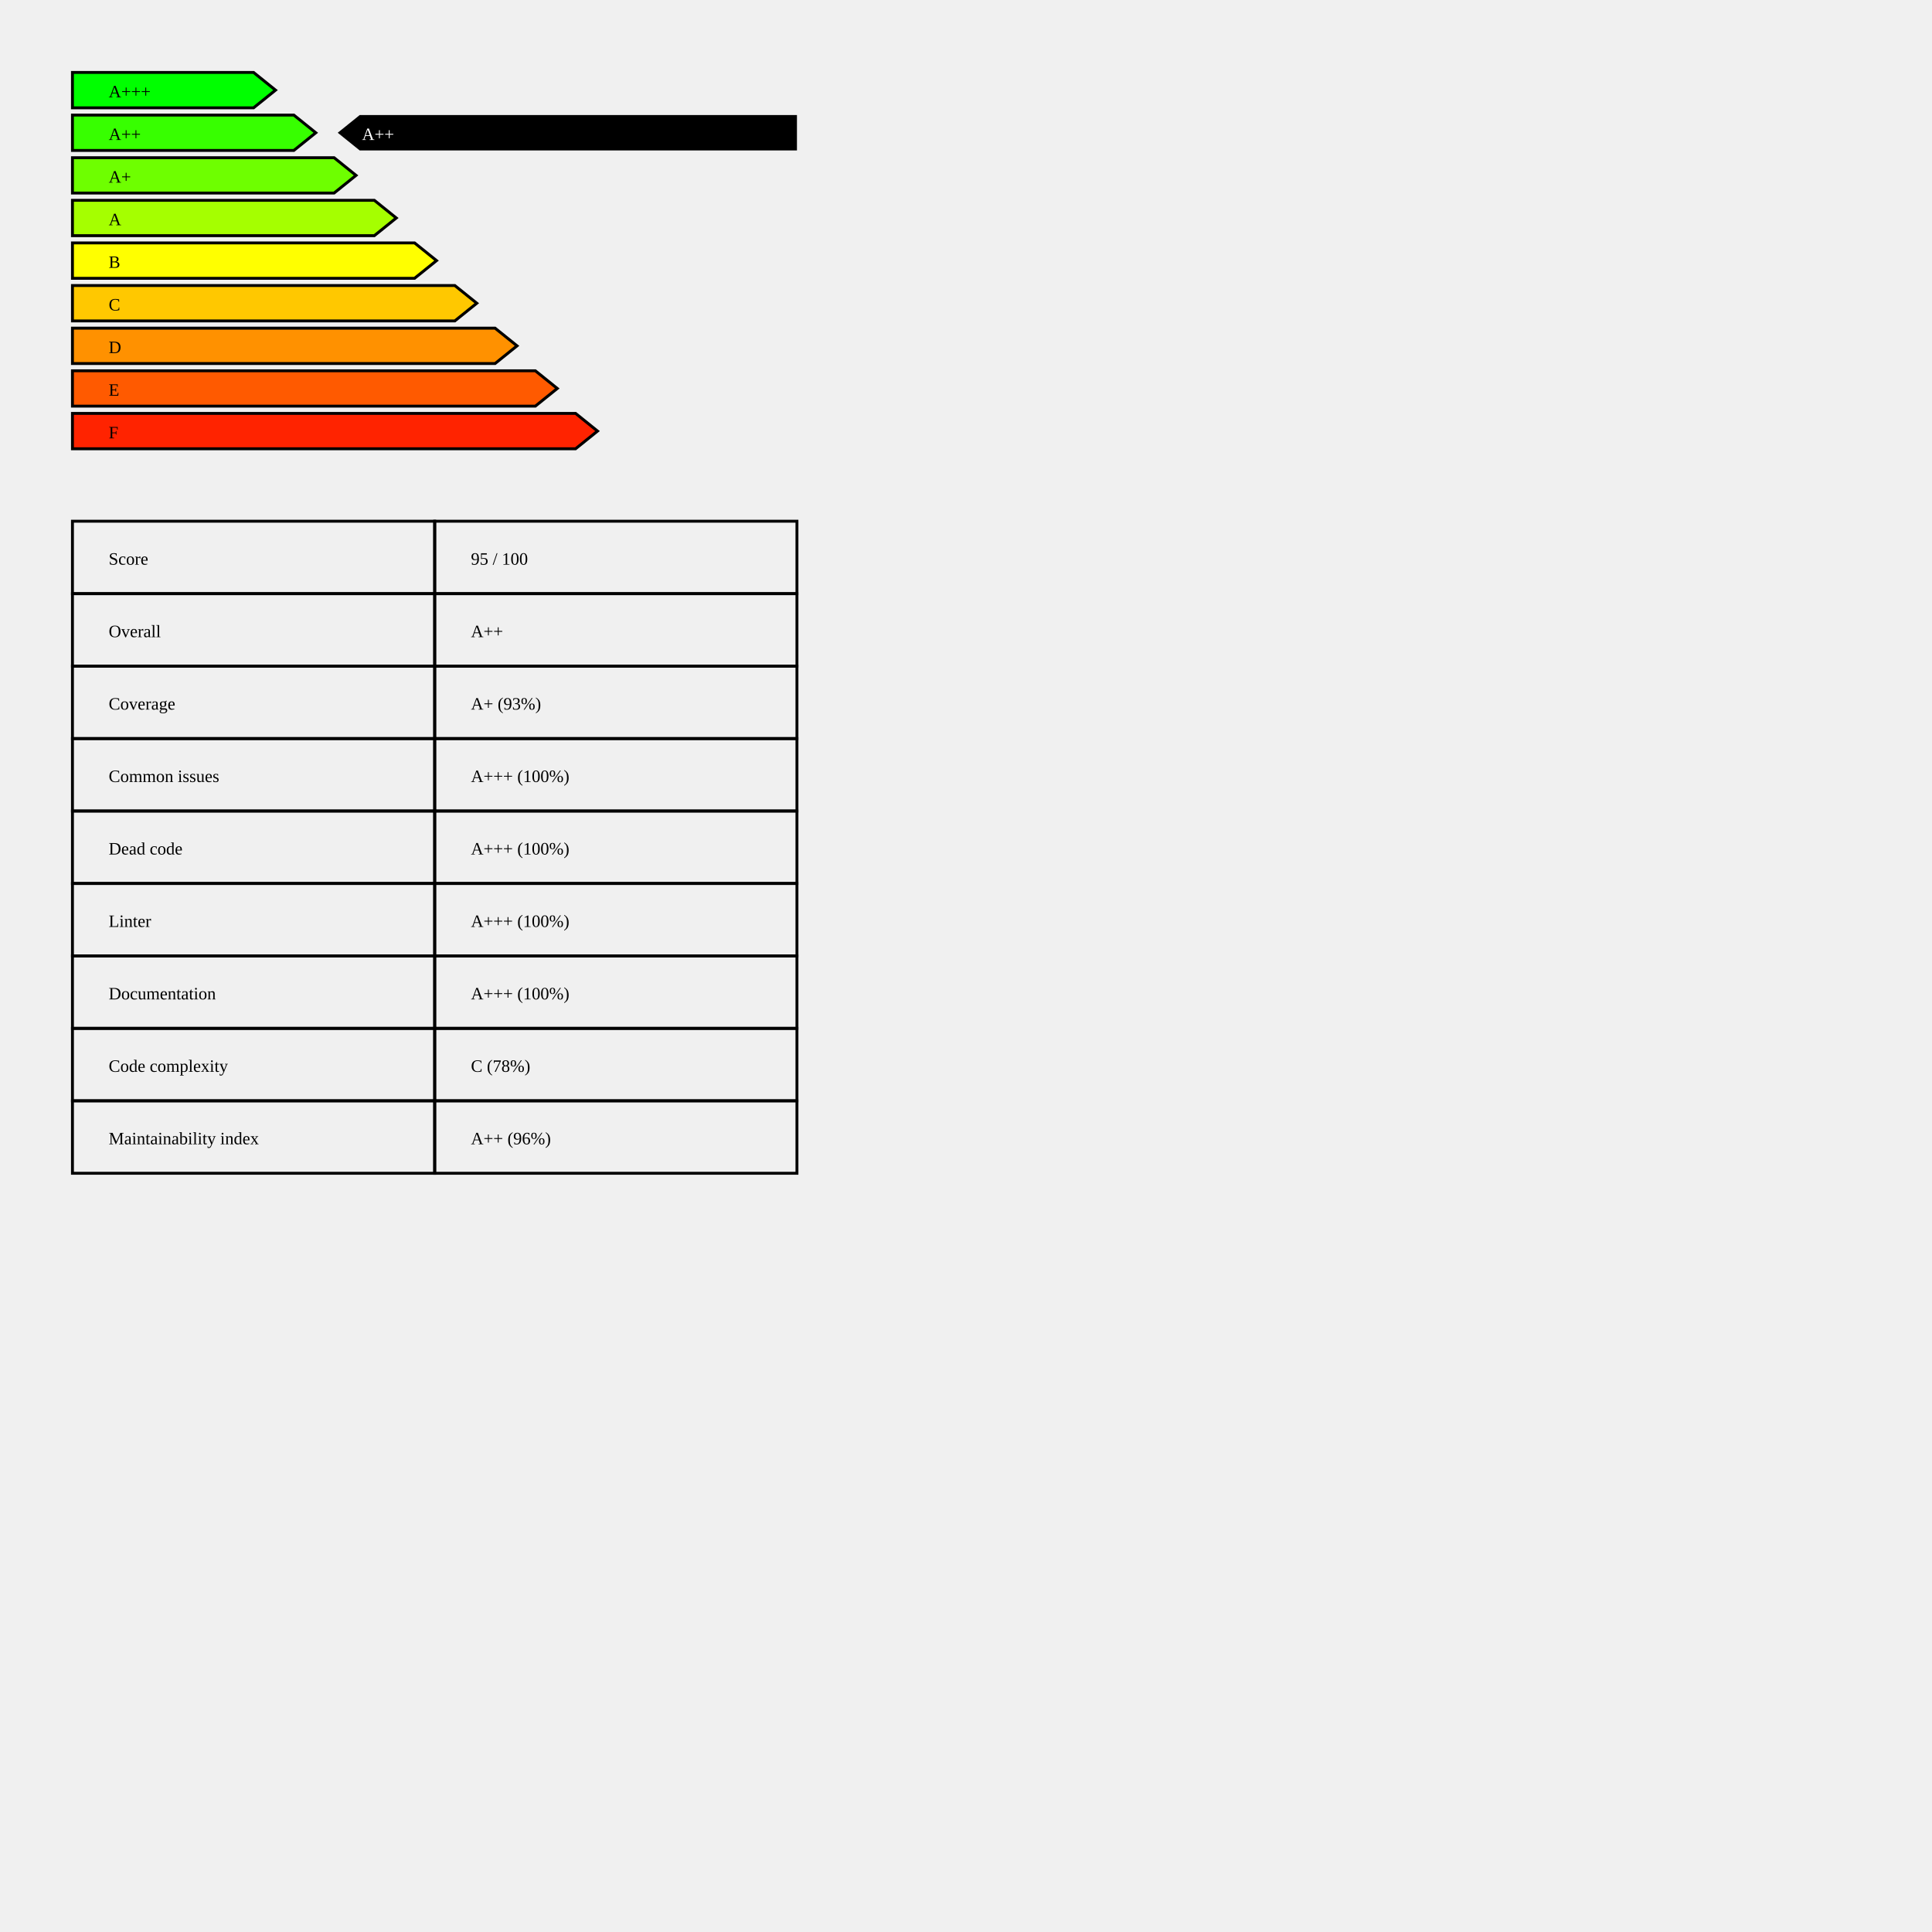
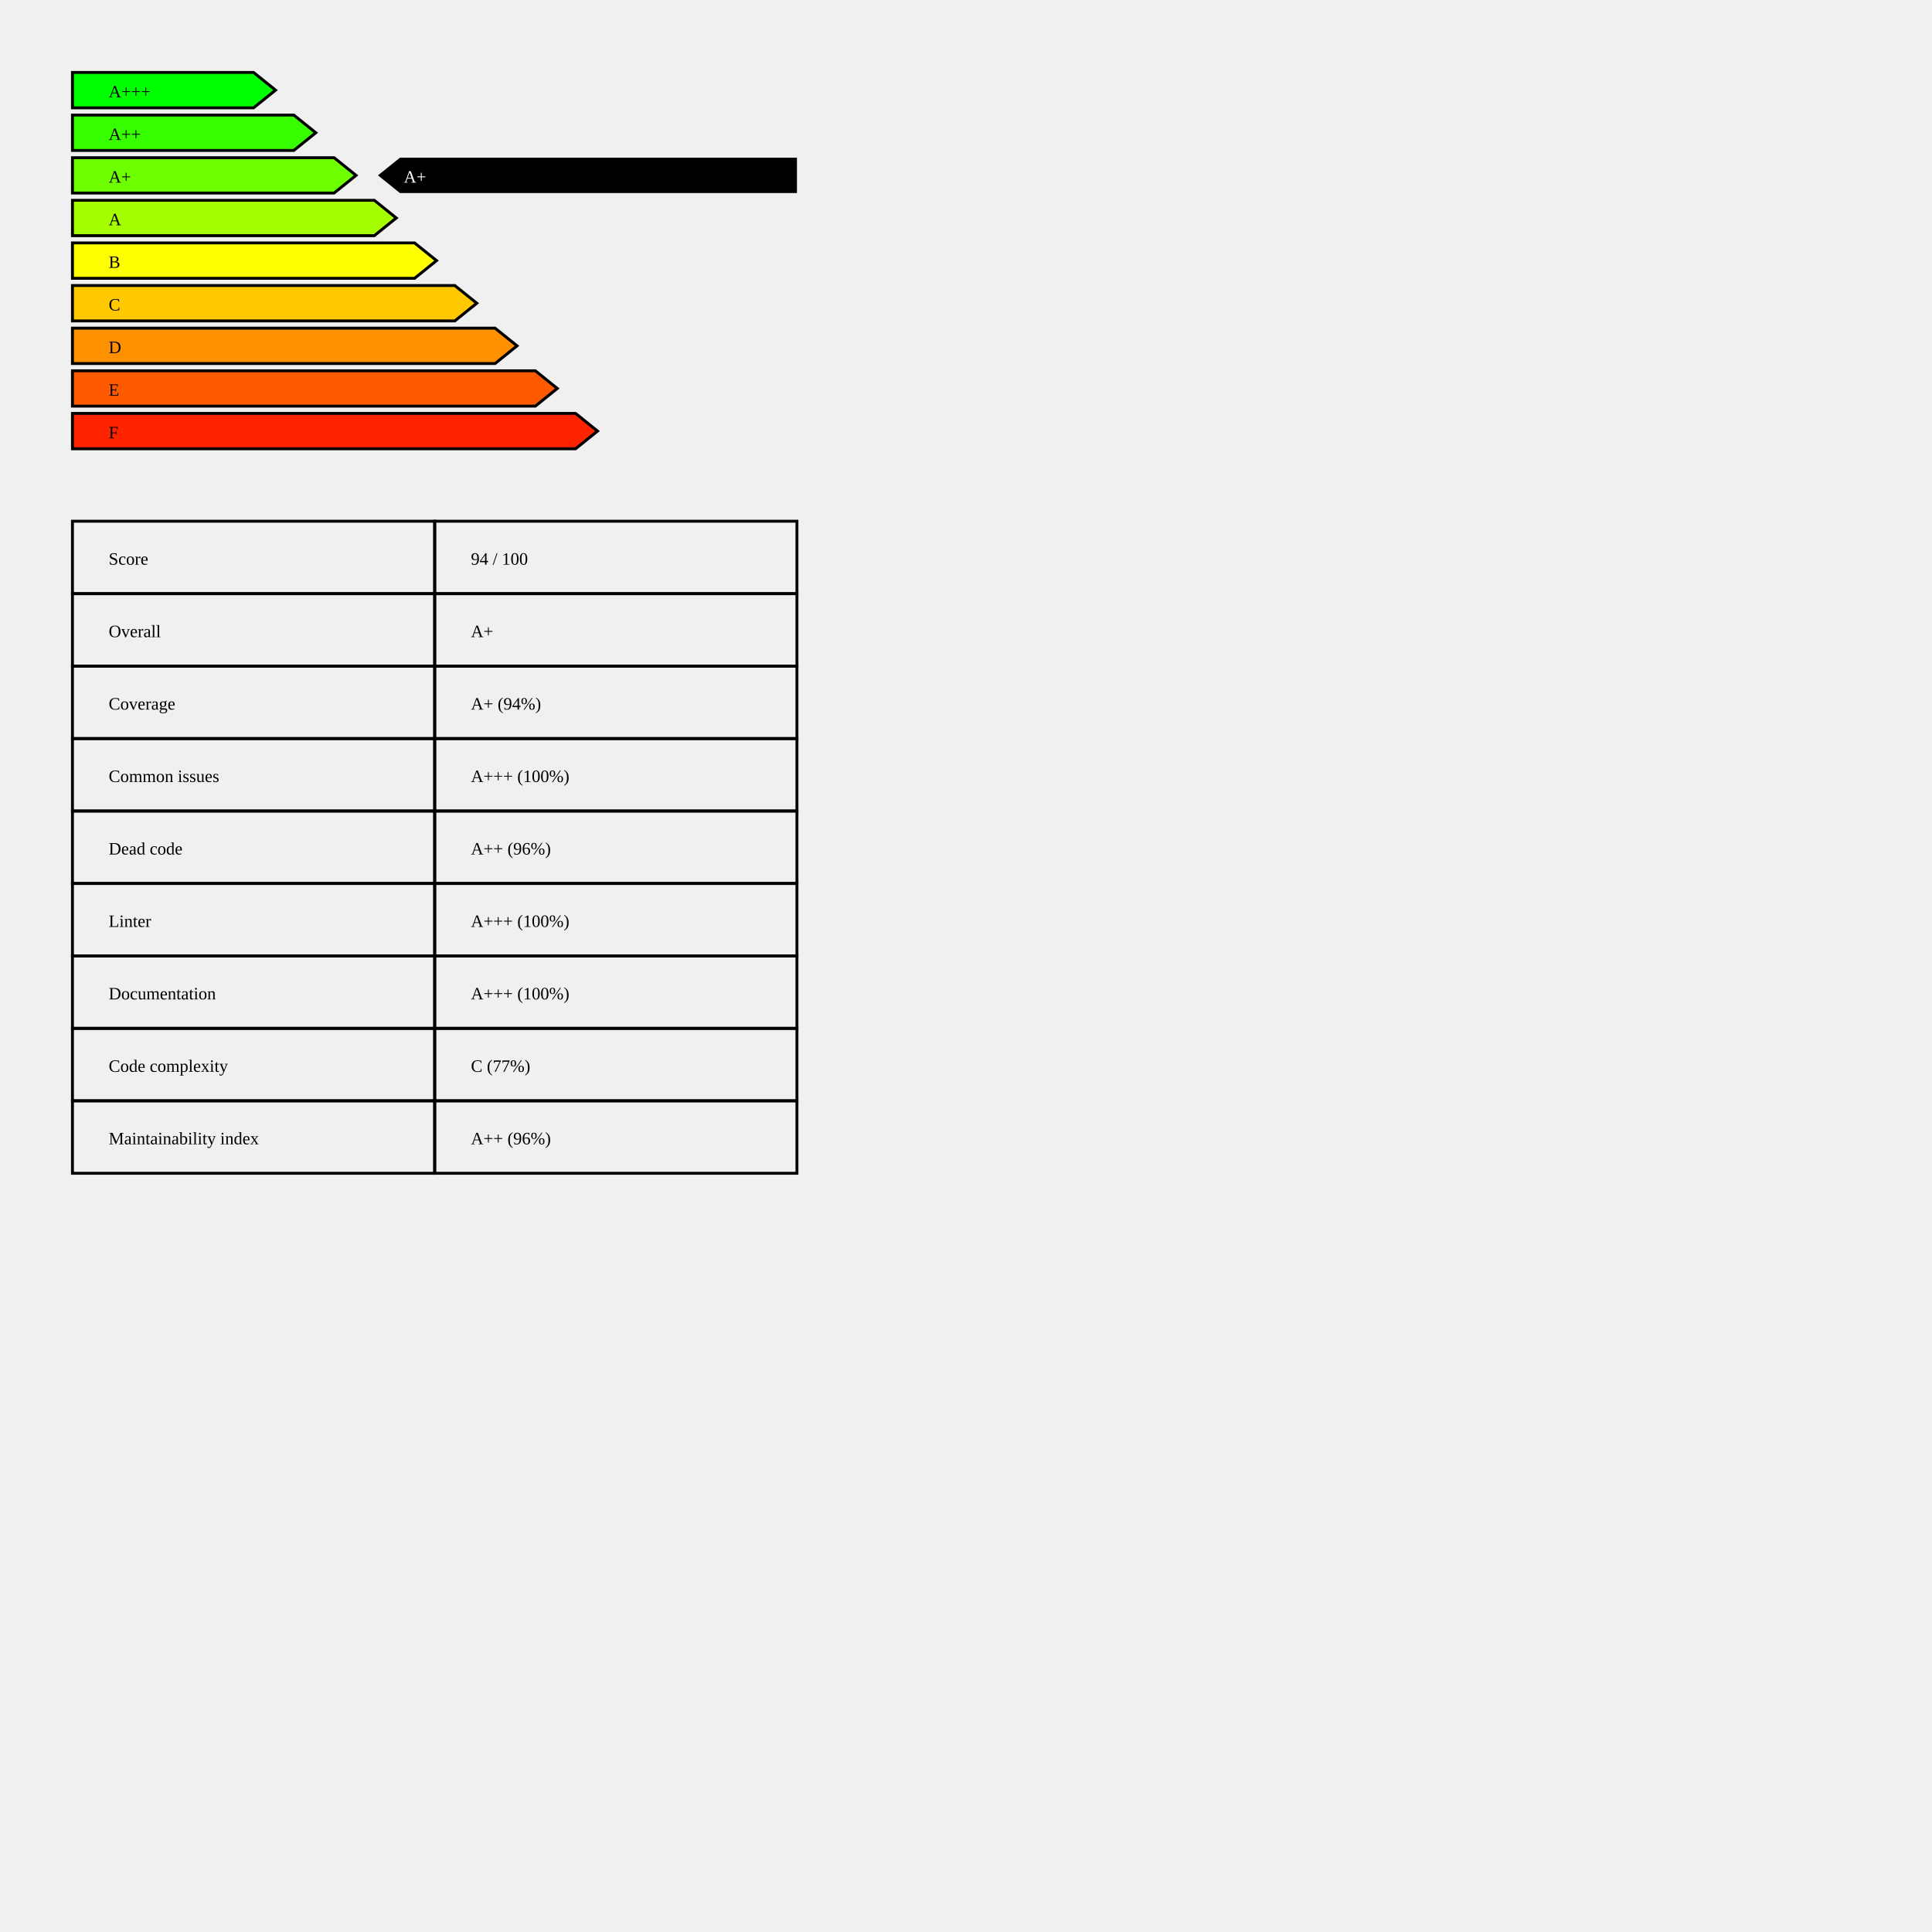
<svg xmlns="http://www.w3.org/2000/svg" baseProfile="full" height="1000pt" version="1.1" width="1000pt">
  <defs />
  <polygon points="50,50.0 175.0,50.0 190.152,62.206 175.0,74.412 50,74.412 50,50.0" style="fill:rgb(0 255 0);stroke:black;stroke-width:2;" />
  <text x="75.0" y="67.206">A+++</text>
  <polygon points="50,79.412 202.778,79.412 217.929,91.618 202.778,103.824 50,103.824 50,79.412" style="fill:rgb(55 255 0);stroke:black;stroke-width:2;" />
  <text x="75.0" y="96.618">A++</text>
  <polygon points="50,108.824 230.556,108.824 245.707,121.029 230.556,133.235 50,133.235 50,108.824" style="fill:rgb(110 255 0);stroke:black;stroke-width:2;" />
  <text x="75.0" y="126.029">A+</text>
  <polygon points="50,138.235 258.333,138.235 273.485,150.441 258.333,162.647 50,162.647 50,138.235" style="fill:rgb(165 255 0);stroke:black;stroke-width:2;" />
  <text x="75.0" y="155.441">A</text>
  <polygon points="50,167.647 286.111,167.647 301.263,179.853 286.111,192.059 50,192.059 50,167.647" style="fill:rgb(255 255 0);stroke:black;stroke-width:2;" />
  <text x="75.0" y="184.853">B</text>
  <polygon points="50,197.059 313.889,197.059 329.04,209.265 313.889,221.471 50,221.471 50,197.059" style="fill:rgb(255 200 0);stroke:black;stroke-width:2;" />
  <text x="75.0" y="214.265">C</text>
  <polygon points="50,226.471 341.667,226.471 356.818,238.676 341.667,250.882 50,250.882 50,226.471" style="fill:rgb(255 145 0);stroke:black;stroke-width:2;" />
  <text x="75.0" y="243.676">D</text>
  <polygon points="50,255.882 369.444,255.882 384.596,268.088 369.444,280.294 50,280.294 50,255.882" style="fill:rgb(255 90 0);stroke:black;stroke-width:2;" />
  <text x="75.0" y="273.088">E</text>
  <polygon points="50,285.294 397.222,285.294 412.374,297.5 397.222,309.706 50,309.706 50,285.294" style="fill:rgb(255 35 0);stroke:black;stroke-width:2;" />
  <text x="75.0" y="302.5">F</text>
-   <polygon points="248.232,79.412 233.081,91.618 248.232,103.824 550,103.824 550,79.412" style="fill:black;" />
-   <text fill="white" x="249.798" y="96.618">A++</text>
+   <polygon points="276.01,108.824 260.859,121.029 276.01,133.235 550,133.235 550,108.824" style="fill:black;" />
+   <text fill="white" x="278.687" y="126.029">A+</text>
  <text x="75.0" y="389.706">Score</text>
-   <text x="325.0" y="389.706">95 / 100</text>
+   <text x="325.0" y="389.706">94 / 100</text>
  <polygon points="50,359.706 300,359.706 300,409.706 50,409.706 50,359.706" style="fill:none; stroke:black;stroke-width:2;" />
  <polygon points="300,359.706 550,359.706 550,409.706 300,409.706 300,359.706" style="fill:none; stroke:black;stroke-width:2;" />
  <text x="75.0" y="439.706">Overall</text>
-   <text x="325.0" y="439.706">A++</text>
+   <text x="325.0" y="439.706">A+</text>
  <polygon points="50,409.706 300,409.706 300,459.706 50,459.706 50,409.706" style="fill:none; stroke:black;stroke-width:2;" />
  <polygon points="300,409.706 550,409.706 550,459.706 300,459.706 300,409.706" style="fill:none; stroke:black;stroke-width:2;" />
  <text x="75.0" y="489.706">Coverage</text>
-   <text x="325.0" y="489.706">A+  (93%)</text>
+   <text x="325.0" y="489.706">A+  (94%)</text>
  <polygon points="50,459.706 300,459.706 300,509.706 50,509.706 50,459.706" style="fill:none; stroke:black;stroke-width:2;" />
  <polygon points="300,459.706 550,459.706 550,509.706 300,509.706 300,459.706" style="fill:none; stroke:black;stroke-width:2;" />
  <text x="75.0" y="539.706">Common issues</text>
  <text x="325.0" y="539.706">A+++  (100%)</text>
  <polygon points="50,509.706 300,509.706 300,559.706 50,559.706 50,509.706" style="fill:none; stroke:black;stroke-width:2;" />
  <polygon points="300,509.706 550,509.706 550,559.706 300,559.706 300,509.706" style="fill:none; stroke:black;stroke-width:2;" />
  <text x="75.0" y="589.706">Dead code</text>
-   <text x="325.0" y="589.706">A+++  (100%)</text>
+   <text x="325.0" y="589.706">A++  (96%)</text>
  <polygon points="50,559.706 300,559.706 300,609.706 50,609.706 50,559.706" style="fill:none; stroke:black;stroke-width:2;" />
  <polygon points="300,559.706 550,559.706 550,609.706 300,609.706 300,559.706" style="fill:none; stroke:black;stroke-width:2;" />
  <text x="75.0" y="639.706">Linter</text>
  <text x="325.0" y="639.706">A+++  (100%)</text>
  <polygon points="50,609.706 300,609.706 300,659.706 50,659.706 50,609.706" style="fill:none; stroke:black;stroke-width:2;" />
  <polygon points="300,609.706 550,609.706 550,659.706 300,659.706 300,609.706" style="fill:none; stroke:black;stroke-width:2;" />
  <text x="75.0" y="689.706">Documentation</text>
  <text x="325.0" y="689.706">A+++  (100%)</text>
  <polygon points="50,659.706 300,659.706 300,709.706 50,709.706 50,659.706" style="fill:none; stroke:black;stroke-width:2;" />
  <polygon points="300,659.706 550,659.706 550,709.706 300,709.706 300,659.706" style="fill:none; stroke:black;stroke-width:2;" />
  <text x="75.0" y="739.706">Code complexity</text>
-   <text x="325.0" y="739.706">C  (78%)</text>
+   <text x="325.0" y="739.706">C  (77%)</text>
  <polygon points="50,709.706 300,709.706 300,759.706 50,759.706 50,709.706" style="fill:none; stroke:black;stroke-width:2;" />
  <polygon points="300,709.706 550,709.706 550,759.706 300,759.706 300,709.706" style="fill:none; stroke:black;stroke-width:2;" />
  <text x="75.0" y="789.706">Maintainability index</text>
  <text x="325.0" y="789.706">A++  (96%)</text>
  <polygon points="50,759.706 300,759.706 300,809.706 50,809.706 50,759.706" style="fill:none; stroke:black;stroke-width:2;" />
  <polygon points="300,759.706 550,759.706 550,809.706 300,809.706 300,759.706" style="fill:none; stroke:black;stroke-width:2;" />
</svg>
